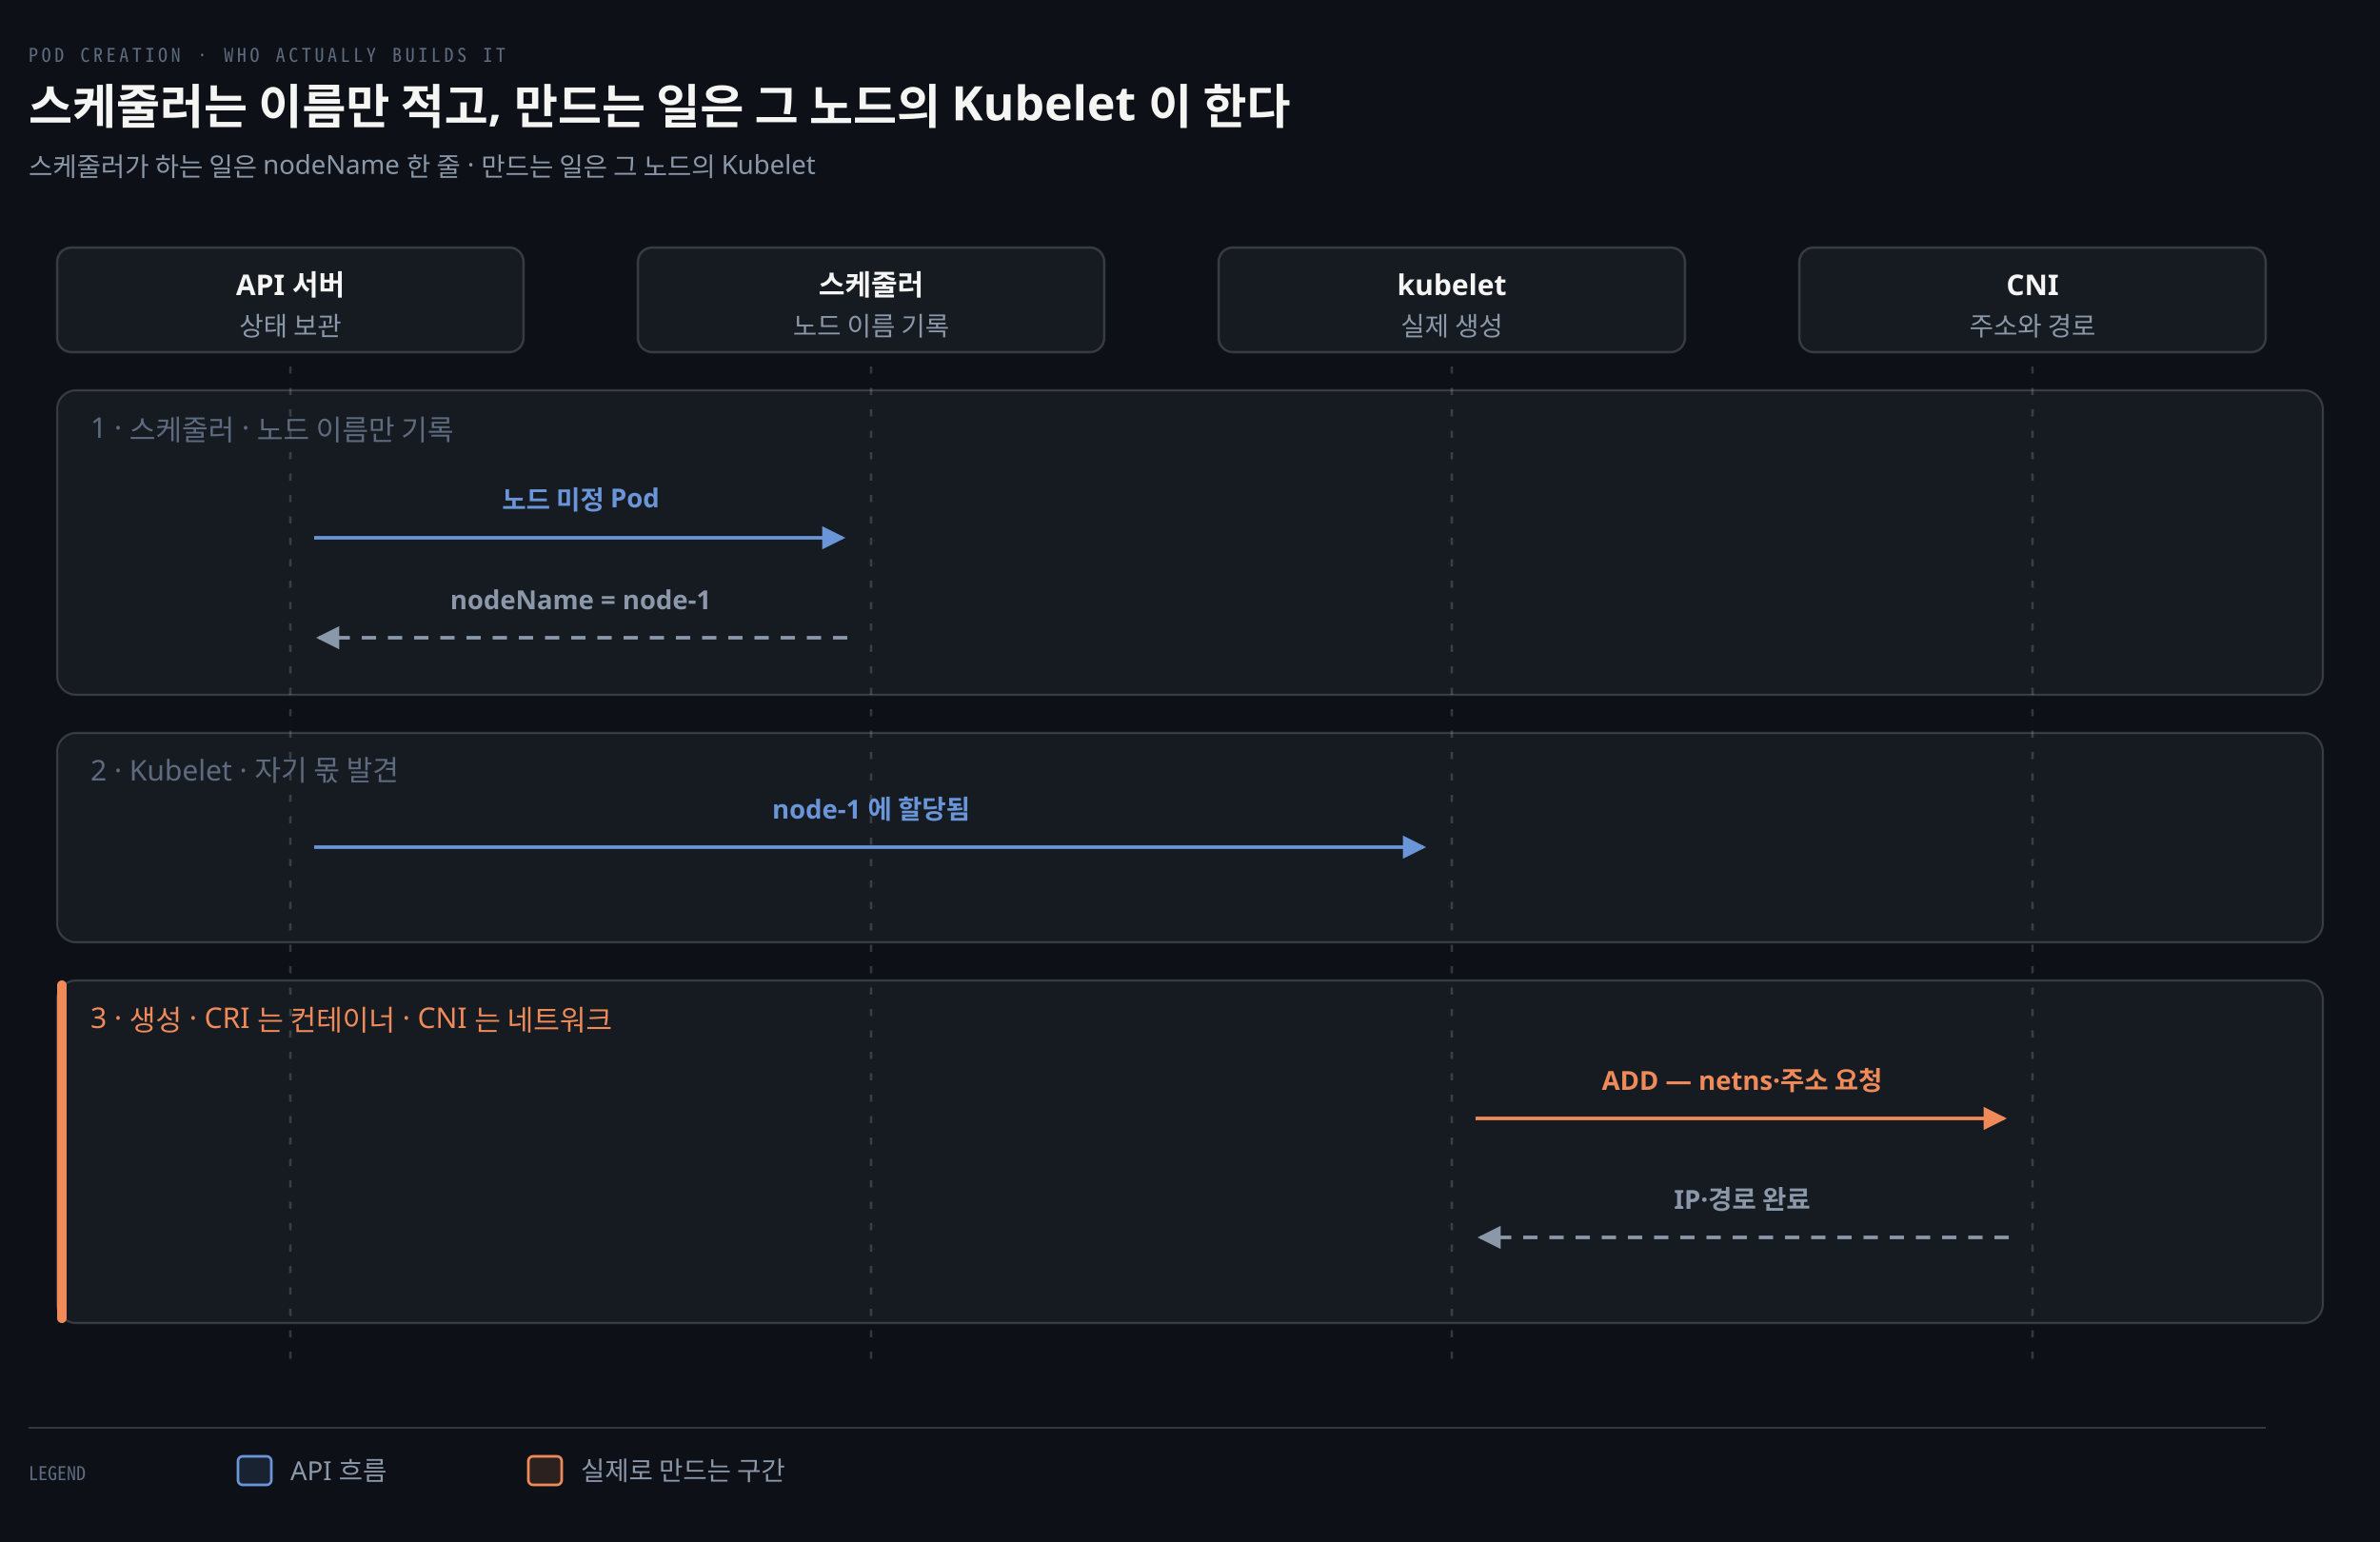
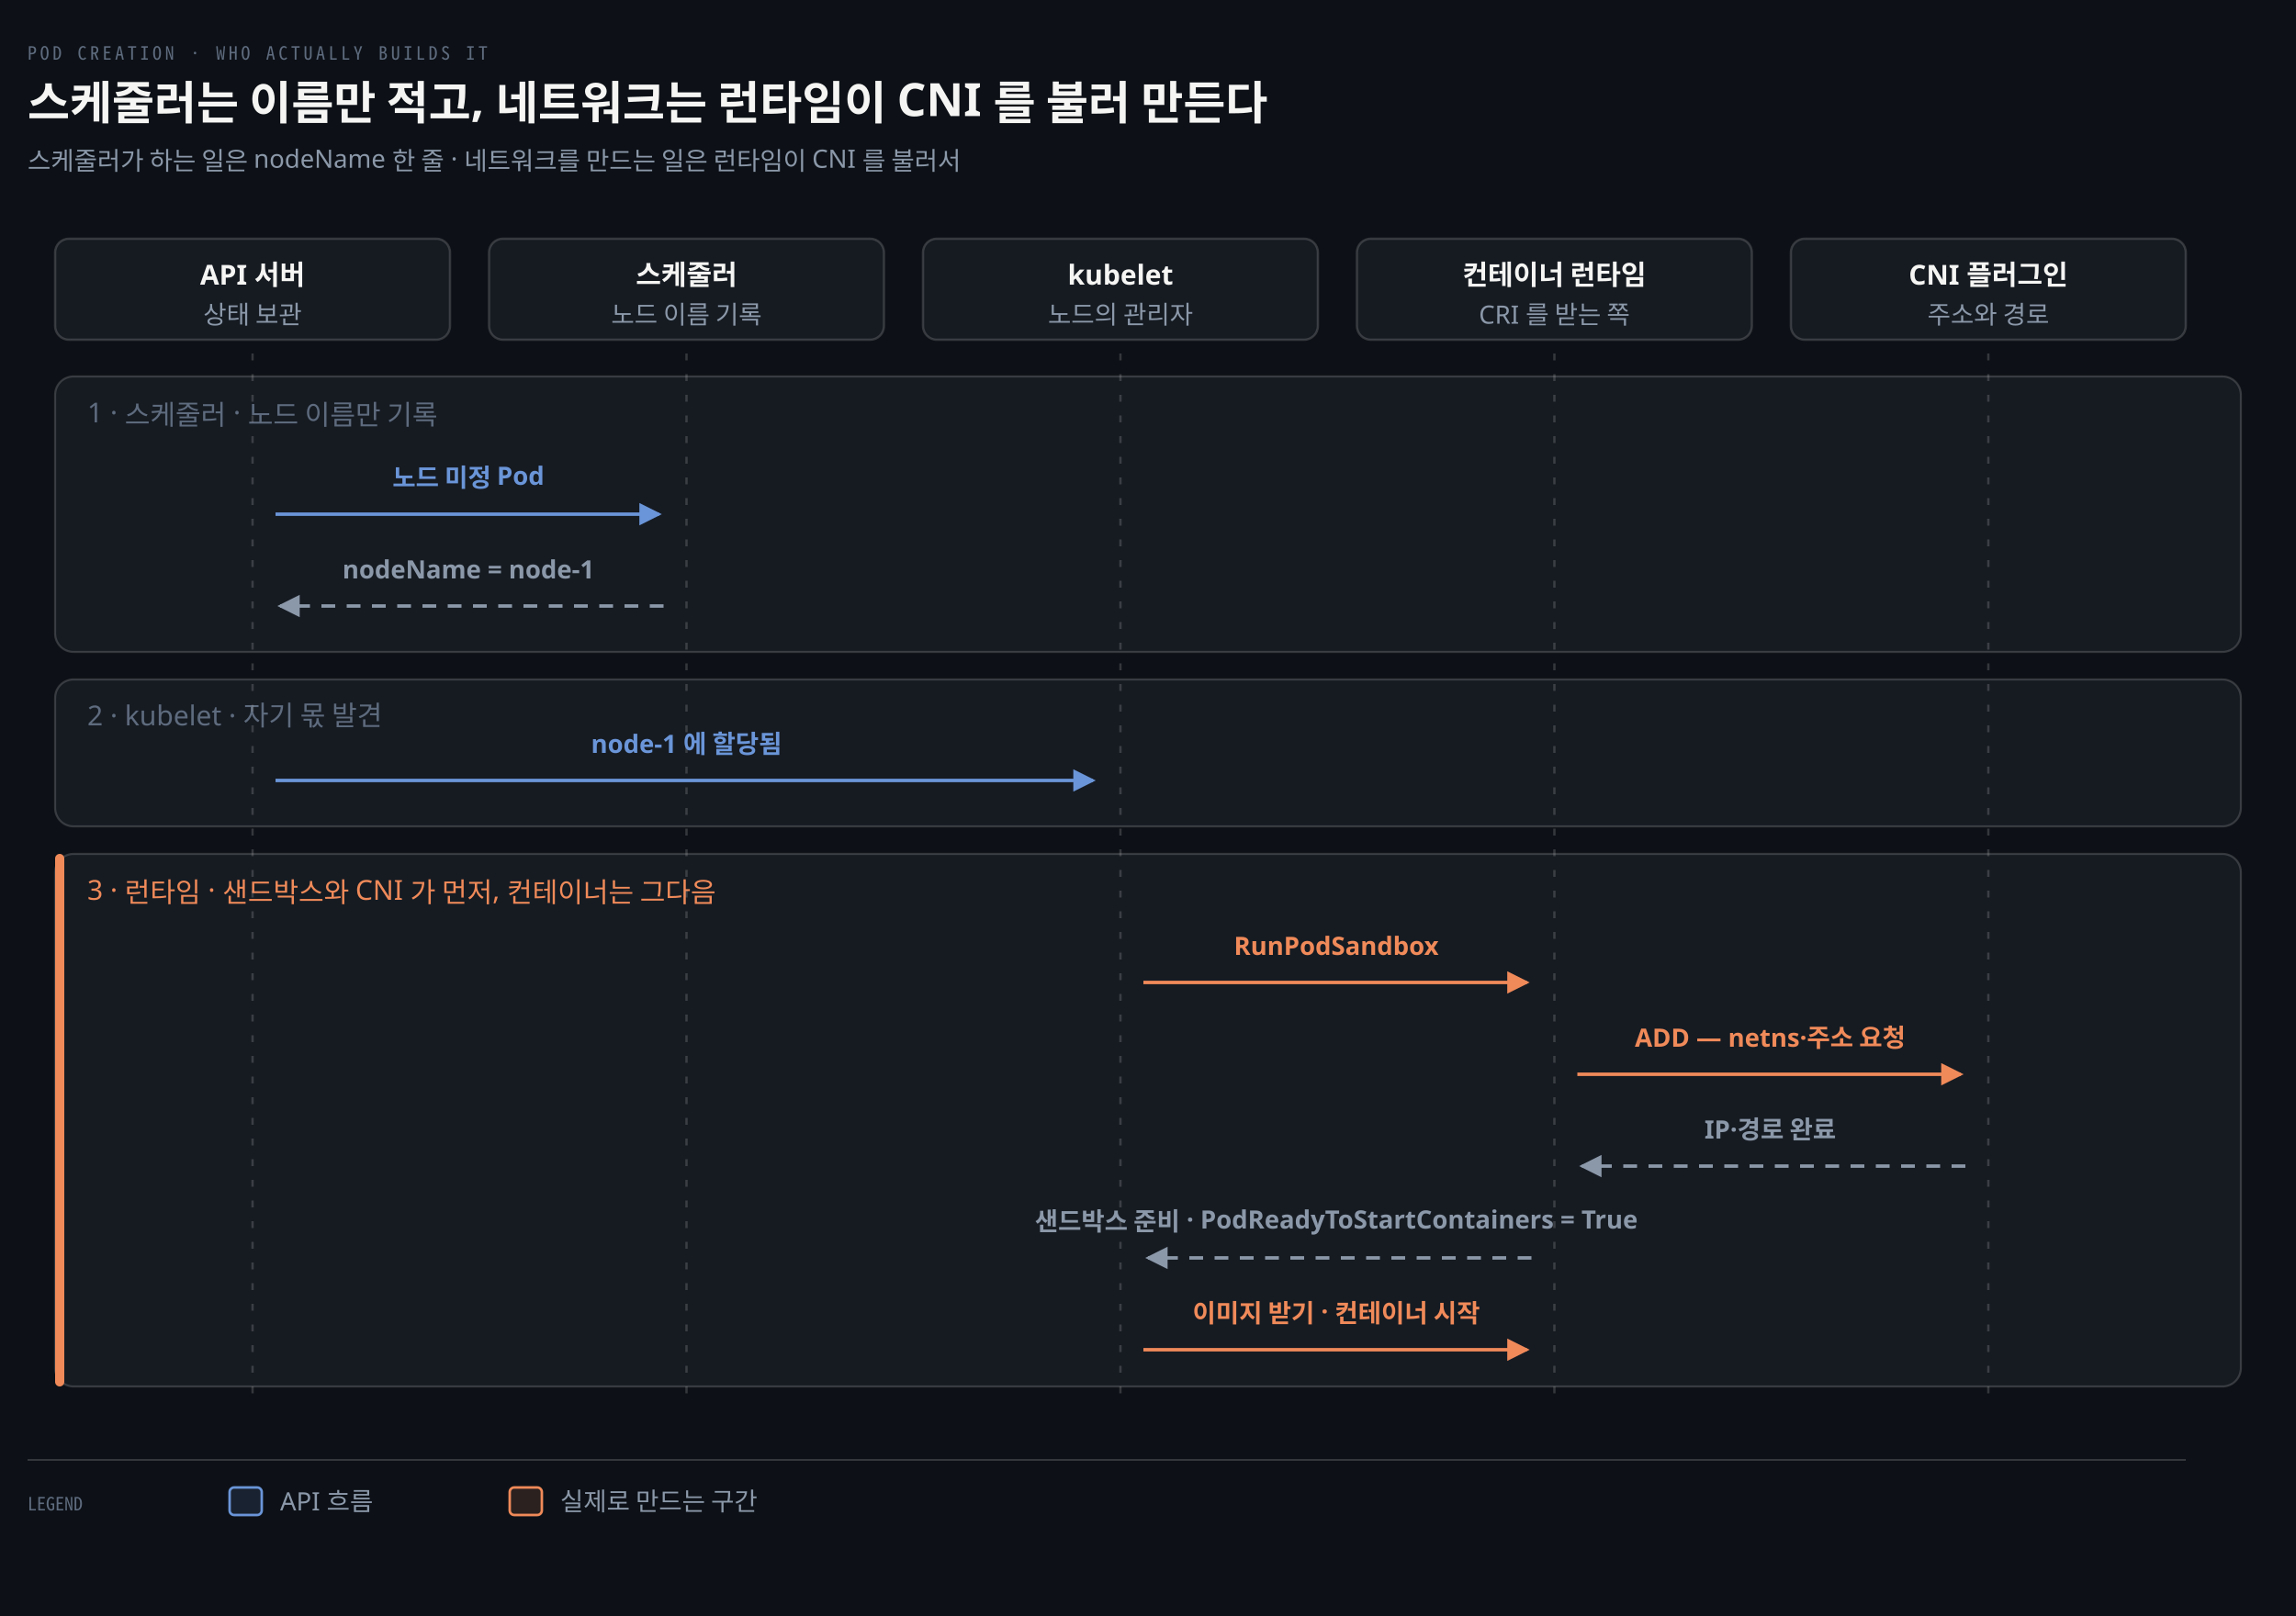
- <svg xmlns="http://www.w3.org/2000/svg" viewBox="0 0 1000 648" width="100%" role="img" aria-labelledby="dt dd">
+ <svg xmlns="http://www.w3.org/2000/svg" viewBox="0 0 1000 704" width="100%" role="img" aria-labelledby="dt dd">
  <defs>
    <marker id="ar" viewBox="0 0 8 8" refX="7" refY="4" markerWidth="6.5" markerHeight="6.5" orient="auto">
      <path d="M0 0 L8 4 L0 8 z" fill="#8B98A9" />
    </marker>
    <marker id="ok" viewBox="0 0 8 8" refX="7" refY="4" markerWidth="6.5" markerHeight="6.5" orient="auto">
      <path d="M0 0 L8 4 L0 8 z" fill="#3FB98C" />
    </marker>
    <marker id="warn" viewBox="0 0 8 8" refX="7" refY="4" markerWidth="6.5" markerHeight="6.5" orient="auto">
      <path d="M0 0 L8 4 L0 8 z" fill="#E3B341" />
    </marker>
    <marker id="bad" viewBox="0 0 8 8" refX="7" refY="4" markerWidth="6.5" markerHeight="6.5" orient="auto">
      <path d="M0 0 L8 4 L0 8 z" fill="#F0616D" />
    </marker>
    <marker id="info" viewBox="0 0 8 8" refX="7" refY="4" markerWidth="6.5" markerHeight="6.5" orient="auto">
      <path d="M0 0 L8 4 L0 8 z" fill="#6A95D8" />
    </marker>
    <marker id="acc" viewBox="0 0 8 8" refX="7" refY="4" markerWidth="6.5" markerHeight="6.5" orient="auto">
      <path d="M0 0 L8 4 L0 8 z" fill="#F08A59" />
    </marker>
    <marker id="soft" viewBox="0 0 8 8" refX="7" refY="4" markerWidth="6.5" markerHeight="6.5" orient="auto">
      <path d="M0 0 L8 4 L0 8 z" fill="#5E6B7E" />
    </marker>
  </defs>
-   <rect width="1000" height="648" fill="#0D1117" />
+   <rect width="1000" height="704" fill="#0D1117" />
  <text x="12" y="26" font-family="'Geist Mono','Noto Sans Mono CJK KR',monospace" font-size="8" letter-spacing="0.18em" fill="#5E6B7E">POD CREATION · WHO ACTUALLY BUILDS IT</text>
-   <text x="12" y="52" font-family="'Geist','Apple SD Gothic Neo','Noto Sans KR','Malgun Gothic',sans-serif" font-size="20" font-weight="600" fill="#F5F5F3">스케줄러는 이름만 적고, 만드는 일은 그 노드의 Kubelet 이 한다</text>
-   <text x="12" y="74" font-family="'Geist','Apple SD Gothic Neo','Noto Sans KR','Malgun Gothic',sans-serif" font-size="11" fill="#8B98A9">스케줄러가 하는 일은 nodeName 한 줄 · 만드는 일은 그 노드의 Kubelet</text>
-   <rect x="24.0" y="104" width="196" height="44" rx="6" fill="#161B22" stroke="rgba(191,192,192,0.22)" stroke-width="1.0" />
-   <text x="122.0" y="124" text-anchor="middle" font-family="'Geist','Apple SD Gothic Neo','Noto Sans KR','Malgun Gothic',sans-serif" font-size="12" font-weight="600" fill="#F5F5F3">API 서버</text>
-   <text x="122.0" y="141" text-anchor="middle" font-family="'Geist','Apple SD Gothic Neo','Noto Sans KR','Malgun Gothic',sans-serif" font-size="11" font-weight="400" fill="#8B98A9">상태 보관</text>
-   <rect x="268.0" y="104" width="196" height="44" rx="6" fill="#161B22" stroke="rgba(191,192,192,0.22)" stroke-width="1.0" />
-   <text x="366.0" y="124" text-anchor="middle" font-family="'Geist','Apple SD Gothic Neo','Noto Sans KR','Malgun Gothic',sans-serif" font-size="12" font-weight="600" fill="#F5F5F3">스케줄러</text>
-   <text x="366.0" y="141" text-anchor="middle" font-family="'Geist','Apple SD Gothic Neo','Noto Sans KR','Malgun Gothic',sans-serif" font-size="11" font-weight="400" fill="#8B98A9">노드 이름 기록</text>
-   <rect x="512.0" y="104" width="196" height="44" rx="6" fill="#161B22" stroke="rgba(191,192,192,0.22)" stroke-width="1.0" />
-   <text x="610.0" y="124" text-anchor="middle" font-family="'Geist','Apple SD Gothic Neo','Noto Sans KR','Malgun Gothic',sans-serif" font-size="12" font-weight="600" fill="#F5F5F3">kubelet</text>
-   <text x="610.0" y="141" text-anchor="middle" font-family="'Geist','Apple SD Gothic Neo','Noto Sans KR','Malgun Gothic',sans-serif" font-size="11" font-weight="400" fill="#8B98A9">실제 생성</text>
-   <rect x="756.0" y="104" width="196" height="44" rx="6" fill="#161B22" stroke="rgba(191,192,192,0.22)" stroke-width="1.0" />
-   <text x="854.0" y="124" text-anchor="middle" font-family="'Geist','Apple SD Gothic Neo','Noto Sans KR','Malgun Gothic',sans-serif" font-size="12" font-weight="600" fill="#F5F5F3">CNI</text>
-   <text x="854.0" y="141" text-anchor="middle" font-family="'Geist','Apple SD Gothic Neo','Noto Sans KR','Malgun Gothic',sans-serif" font-size="11" font-weight="400" fill="#8B98A9">주소와 경로</text>
-   <rect x="24" y="164" width="952" height="128" rx="8" fill="#161B22" stroke="rgba(191,192,192,0.22)" stroke-width="0.9" />
+   <text x="12" y="52" font-family="'Geist','Apple SD Gothic Neo','Noto Sans KR','Malgun Gothic',sans-serif" font-size="20" font-weight="600" fill="#F5F5F3">스케줄러는 이름만 적고, 네트워크는 런타임이 CNI 를 불러 만든다</text>
+   <text x="12" y="74" font-family="'Geist','Apple SD Gothic Neo','Noto Sans KR','Malgun Gothic',sans-serif" font-size="11" fill="#8B98A9">스케줄러가 하는 일은 nodeName 한 줄 · 네트워크를 만드는 일은 런타임이 CNI 를 불러서</text>
+   <rect x="24.0" y="104" width="172" height="44" rx="6" fill="#161B22" stroke="rgba(191,192,192,0.22)" stroke-width="1.0" />
+   <text x="110.0" y="124" text-anchor="middle" font-family="'Geist','Apple SD Gothic Neo','Noto Sans KR','Malgun Gothic',sans-serif" font-size="12" font-weight="600" fill="#F5F5F3">API 서버</text>
+   <text x="110.0" y="141" text-anchor="middle" font-family="'Geist','Apple SD Gothic Neo','Noto Sans KR','Malgun Gothic',sans-serif" font-size="11" font-weight="400" fill="#8B98A9">상태 보관</text>
+   <rect x="213.0" y="104" width="172" height="44" rx="6" fill="#161B22" stroke="rgba(191,192,192,0.22)" stroke-width="1.0" />
+   <text x="299.0" y="124" text-anchor="middle" font-family="'Geist','Apple SD Gothic Neo','Noto Sans KR','Malgun Gothic',sans-serif" font-size="12" font-weight="600" fill="#F5F5F3">스케줄러</text>
+   <text x="299.0" y="141" text-anchor="middle" font-family="'Geist','Apple SD Gothic Neo','Noto Sans KR','Malgun Gothic',sans-serif" font-size="11" font-weight="400" fill="#8B98A9">노드 이름 기록</text>
+   <rect x="402.0" y="104" width="172" height="44" rx="6" fill="#161B22" stroke="rgba(191,192,192,0.22)" stroke-width="1.0" />
+   <text x="488.0" y="124" text-anchor="middle" font-family="'Geist','Apple SD Gothic Neo','Noto Sans KR','Malgun Gothic',sans-serif" font-size="12" font-weight="600" fill="#F5F5F3">kubelet</text>
+   <text x="488.0" y="141" text-anchor="middle" font-family="'Geist','Apple SD Gothic Neo','Noto Sans KR','Malgun Gothic',sans-serif" font-size="11" font-weight="400" fill="#8B98A9">노드의 관리자</text>
+   <rect x="591.0" y="104" width="172" height="44" rx="6" fill="#161B22" stroke="rgba(191,192,192,0.22)" stroke-width="1.0" />
+   <text x="677.0" y="124" text-anchor="middle" font-family="'Geist','Apple SD Gothic Neo','Noto Sans KR','Malgun Gothic',sans-serif" font-size="12" font-weight="600" fill="#F5F5F3">컨테이너 런타임</text>
+   <text x="677.0" y="141" text-anchor="middle" font-family="'Geist','Apple SD Gothic Neo','Noto Sans KR','Malgun Gothic',sans-serif" font-size="11" font-weight="400" fill="#8B98A9">CRI 를 받는 쪽</text>
+   <rect x="780.0" y="104" width="172" height="44" rx="6" fill="#161B22" stroke="rgba(191,192,192,0.22)" stroke-width="1.0" />
+   <text x="866.0" y="124" text-anchor="middle" font-family="'Geist','Apple SD Gothic Neo','Noto Sans KR','Malgun Gothic',sans-serif" font-size="12" font-weight="600" fill="#F5F5F3">CNI 플러그인</text>
+   <text x="866.0" y="141" text-anchor="middle" font-family="'Geist','Apple SD Gothic Neo','Noto Sans KR','Malgun Gothic',sans-serif" font-size="11" font-weight="400" fill="#8B98A9">주소와 경로</text>
+   <rect x="24" y="164" width="952" height="120" rx="8" fill="#161B22" stroke="rgba(191,192,192,0.22)" stroke-width="0.9" />
  <text x="38" y="184" text-anchor="start" font-family="'Geist','Apple SD Gothic Neo','Noto Sans KR','Malgun Gothic',sans-serif" font-size="12" font-weight="400" fill="#5E6B7E">1 · 스케줄러 · 노드 이름만 기록</text>
-   <rect x="24" y="308" width="952" height="88" rx="8" fill="#161B22" stroke="rgba(191,192,192,0.22)" stroke-width="0.9" />
-   <text x="38" y="328" text-anchor="start" font-family="'Geist','Apple SD Gothic Neo','Noto Sans KR','Malgun Gothic',sans-serif" font-size="12" font-weight="400" fill="#5E6B7E">2 · Kubelet · 자기 몫 발견</text>
-   <rect x="24" y="412" width="952" height="144" rx="8" fill="#161B22" stroke="rgba(191,192,192,0.22)" stroke-width="0.9" />
-   <rect x="24" y="412" width="4" height="144" rx="2" fill="#F08A59" />
-   <text x="38" y="432" text-anchor="start" font-family="'Geist','Apple SD Gothic Neo','Noto Sans KR','Malgun Gothic',sans-serif" font-size="12" font-weight="400" fill="#F08A59">3 · 생성 · CRI 는 컨테이너 · CNI 는 네트워크</text>
-   <line x1="122.0" y1="154" x2="122.0" y2="576" stroke="rgba(191,192,192,0.22)" stroke-width="1.0" stroke-dasharray="3 6" />
-   <line x1="366.0" y1="154" x2="366.0" y2="576" stroke="rgba(191,192,192,0.22)" stroke-width="1.0" stroke-dasharray="3 6" />
-   <line x1="610.0" y1="154" x2="610.0" y2="576" stroke="rgba(191,192,192,0.22)" stroke-width="1.0" stroke-dasharray="3 6" />
-   <line x1="854.0" y1="154" x2="854.0" y2="576" stroke="rgba(191,192,192,0.22)" stroke-width="1.0" stroke-dasharray="3 6" />
-   <path d="M 132 226 L 354 226" fill="none" stroke="#6A95D8" stroke-width="1.5" marker-end="url(#info)" />
-   <text x="244" y="214" text-anchor="middle" font-family="'Geist','Apple SD Gothic Neo','Noto Sans KR','Malgun Gothic',sans-serif" font-size="11" font-weight="600" fill="#6A95D8">노드 미정 Pod</text>
-   <path d="M 356 268 L 134 268" fill="none" stroke="#8B98A9" stroke-width="1.5" marker-end="url(#ar)" stroke-dasharray="6 5" />
-   <text x="244" y="256" text-anchor="middle" font-family="'Geist','Apple SD Gothic Neo','Noto Sans KR','Malgun Gothic',sans-serif" font-size="11" font-weight="600" fill="#8B98A9">nodeName = node-1</text>
-   <path d="M 132 356 L 598 356" fill="none" stroke="#6A95D8" stroke-width="1.5" marker-end="url(#info)" />
-   <text x="366" y="344" text-anchor="middle" font-family="'Geist','Apple SD Gothic Neo','Noto Sans KR','Malgun Gothic',sans-serif" font-size="11" font-weight="600" fill="#6A95D8">node-1 에 할당됨</text>
-   <path d="M 620 470 L 842 470" fill="none" stroke="#F08A59" stroke-width="1.5" marker-end="url(#acc)" />
-   <text x="732" y="458" text-anchor="middle" font-family="'Geist','Apple SD Gothic Neo','Noto Sans KR','Malgun Gothic',sans-serif" font-size="11" font-weight="600" fill="#F08A59">ADD — netns·주소 요청</text>
-   <path d="M 844 520 L 622 520" fill="none" stroke="#8B98A9" stroke-width="1.5" marker-end="url(#ar)" stroke-dasharray="6 5" />
-   <text x="732" y="508" text-anchor="middle" font-family="'Geist','Apple SD Gothic Neo','Noto Sans KR','Malgun Gothic',sans-serif" font-size="11" font-weight="600" fill="#8B98A9">IP·경로 완료</text>
-   <line x1="12" y1="600" x2="952" y2="600" stroke="rgba(191,192,192,0.22)" stroke-width="0.8" />
-   <text x="12" y="622" text-anchor="start" font-family="'Geist Mono','Noto Sans Mono CJK KR',monospace" font-size="8" font-weight="400" fill="#5E6B7E">LEGEND</text>
-   <rect x="100" y="612" width="14" height="12" rx="2" fill="#6A95D822" stroke="#6A95D8" stroke-width="1.1" />
-   <text x="122" y="622" text-anchor="start" font-family="'Geist','Apple SD Gothic Neo','Noto Sans KR','Malgun Gothic',sans-serif" font-size="11" font-weight="400" fill="#8B98A9">API 흐름</text>
-   <rect x="222" y="612" width="14" height="12" rx="2" fill="#F08A5922" stroke="#F08A59" stroke-width="1.1" />
-   <text x="244" y="622" text-anchor="start" font-family="'Geist','Apple SD Gothic Neo','Noto Sans KR','Malgun Gothic',sans-serif" font-size="11" font-weight="400" fill="#8B98A9">실제로 만드는 구간</text>
+   <rect x="24" y="296" width="952" height="64" rx="8" fill="#161B22" stroke="rgba(191,192,192,0.22)" stroke-width="0.9" />
+   <text x="38" y="316" text-anchor="start" font-family="'Geist','Apple SD Gothic Neo','Noto Sans KR','Malgun Gothic',sans-serif" font-size="12" font-weight="400" fill="#5E6B7E">2 · kubelet · 자기 몫 발견</text>
+   <rect x="24" y="372" width="952" height="232" rx="8" fill="#161B22" stroke="rgba(191,192,192,0.22)" stroke-width="0.9" />
+   <rect x="24" y="372" width="4" height="232" rx="2" fill="#F08A59" />
+   <text x="38" y="392" text-anchor="start" font-family="'Geist','Apple SD Gothic Neo','Noto Sans KR','Malgun Gothic',sans-serif" font-size="12" font-weight="400" fill="#F08A59">3 · 런타임 · 샌드박스와 CNI 가 먼저, 컨테이너는 그다음</text>
+   <line x1="110.0" y1="154" x2="110.0" y2="612" stroke="rgba(191,192,192,0.22)" stroke-width="1.0" stroke-dasharray="3 6" />
+   <line x1="299.0" y1="154" x2="299.0" y2="612" stroke="rgba(191,192,192,0.22)" stroke-width="1.0" stroke-dasharray="3 6" />
+   <line x1="488.0" y1="154" x2="488.0" y2="612" stroke="rgba(191,192,192,0.22)" stroke-width="1.0" stroke-dasharray="3 6" />
+   <line x1="677.0" y1="154" x2="677.0" y2="612" stroke="rgba(191,192,192,0.22)" stroke-width="1.0" stroke-dasharray="3 6" />
+   <line x1="866.0" y1="154" x2="866.0" y2="612" stroke="rgba(191,192,192,0.22)" stroke-width="1.0" stroke-dasharray="3 6" />
+   <path d="M 120 224 L 287 224" fill="none" stroke="#6A95D8" stroke-width="1.5" marker-end="url(#info)" />
+   <text x="204" y="212" text-anchor="middle" font-family="'Geist','Apple SD Gothic Neo','Noto Sans KR','Malgun Gothic',sans-serif" font-size="11" font-weight="600" fill="#6A95D8">노드 미정 Pod</text>
+   <path d="M 289 264 L 122 264" fill="none" stroke="#8B98A9" stroke-width="1.5" marker-end="url(#ar)" stroke-dasharray="6 5" />
+   <text x="204" y="252" text-anchor="middle" font-family="'Geist','Apple SD Gothic Neo','Noto Sans KR','Malgun Gothic',sans-serif" font-size="11" font-weight="600" fill="#8B98A9">nodeName = node-1</text>
+   <path d="M 120 340 L 476 340" fill="none" stroke="#6A95D8" stroke-width="1.5" marker-end="url(#info)" />
+   <text x="299" y="328" text-anchor="middle" font-family="'Geist','Apple SD Gothic Neo','Noto Sans KR','Malgun Gothic',sans-serif" font-size="11" font-weight="600" fill="#6A95D8">node-1 에 할당됨</text>
+   <path d="M 498 428 L 665 428" fill="none" stroke="#F08A59" stroke-width="1.5" marker-end="url(#acc)" />
+   <text x="582" y="416" text-anchor="middle" font-family="'Geist','Apple SD Gothic Neo','Noto Sans KR','Malgun Gothic',sans-serif" font-size="11" font-weight="600" fill="#F08A59">RunPodSandbox</text>
+   <path d="M 687 468 L 854 468" fill="none" stroke="#F08A59" stroke-width="1.5" marker-end="url(#acc)" />
+   <text x="771" y="456" text-anchor="middle" font-family="'Geist','Apple SD Gothic Neo','Noto Sans KR','Malgun Gothic',sans-serif" font-size="11" font-weight="600" fill="#F08A59">ADD — netns·주소 요청</text>
+   <path d="M 856 508 L 689 508" fill="none" stroke="#8B98A9" stroke-width="1.5" marker-end="url(#ar)" stroke-dasharray="6 5" />
+   <text x="771" y="496" text-anchor="middle" font-family="'Geist','Apple SD Gothic Neo','Noto Sans KR','Malgun Gothic',sans-serif" font-size="11" font-weight="600" fill="#8B98A9">IP·경로 완료</text>
+   <path d="M 667 548 L 500 548" fill="none" stroke="#8B98A9" stroke-width="1.5" marker-end="url(#ar)" stroke-dasharray="6 5" />
+   <text x="582" y="536" text-anchor="middle" font-family="'Geist','Apple SD Gothic Neo','Noto Sans KR','Malgun Gothic',sans-serif" font-size="11" font-weight="600" fill="#8B98A9">샌드박스 준비 · PodReadyToStartContainers = True</text>
+   <path d="M 498 588 L 665 588" fill="none" stroke="#F08A59" stroke-width="1.5" marker-end="url(#acc)" />
+   <text x="582" y="576" text-anchor="middle" font-family="'Geist','Apple SD Gothic Neo','Noto Sans KR','Malgun Gothic',sans-serif" font-size="11" font-weight="600" fill="#F08A59">이미지 받기 · 컨테이너 시작</text>
+   <line x1="12" y1="636" x2="952" y2="636" stroke="rgba(191,192,192,0.22)" stroke-width="0.8" />
+   <text x="12" y="658" text-anchor="start" font-family="'Geist Mono','Noto Sans Mono CJK KR',monospace" font-size="8" font-weight="400" fill="#5E6B7E">LEGEND</text>
+   <rect x="100" y="648" width="14" height="12" rx="2" fill="#6A95D822" stroke="#6A95D8" stroke-width="1.1" />
+   <text x="122" y="658" text-anchor="start" font-family="'Geist','Apple SD Gothic Neo','Noto Sans KR','Malgun Gothic',sans-serif" font-size="11" font-weight="400" fill="#8B98A9">API 흐름</text>
+   <rect x="222" y="648" width="14" height="12" rx="2" fill="#F08A5922" stroke="#F08A59" stroke-width="1.1" />
+   <text x="244" y="658" text-anchor="start" font-family="'Geist','Apple SD Gothic Neo','Noto Sans KR','Malgun Gothic',sans-serif" font-size="11" font-weight="400" fill="#8B98A9">실제로 만드는 구간</text>
</svg>
